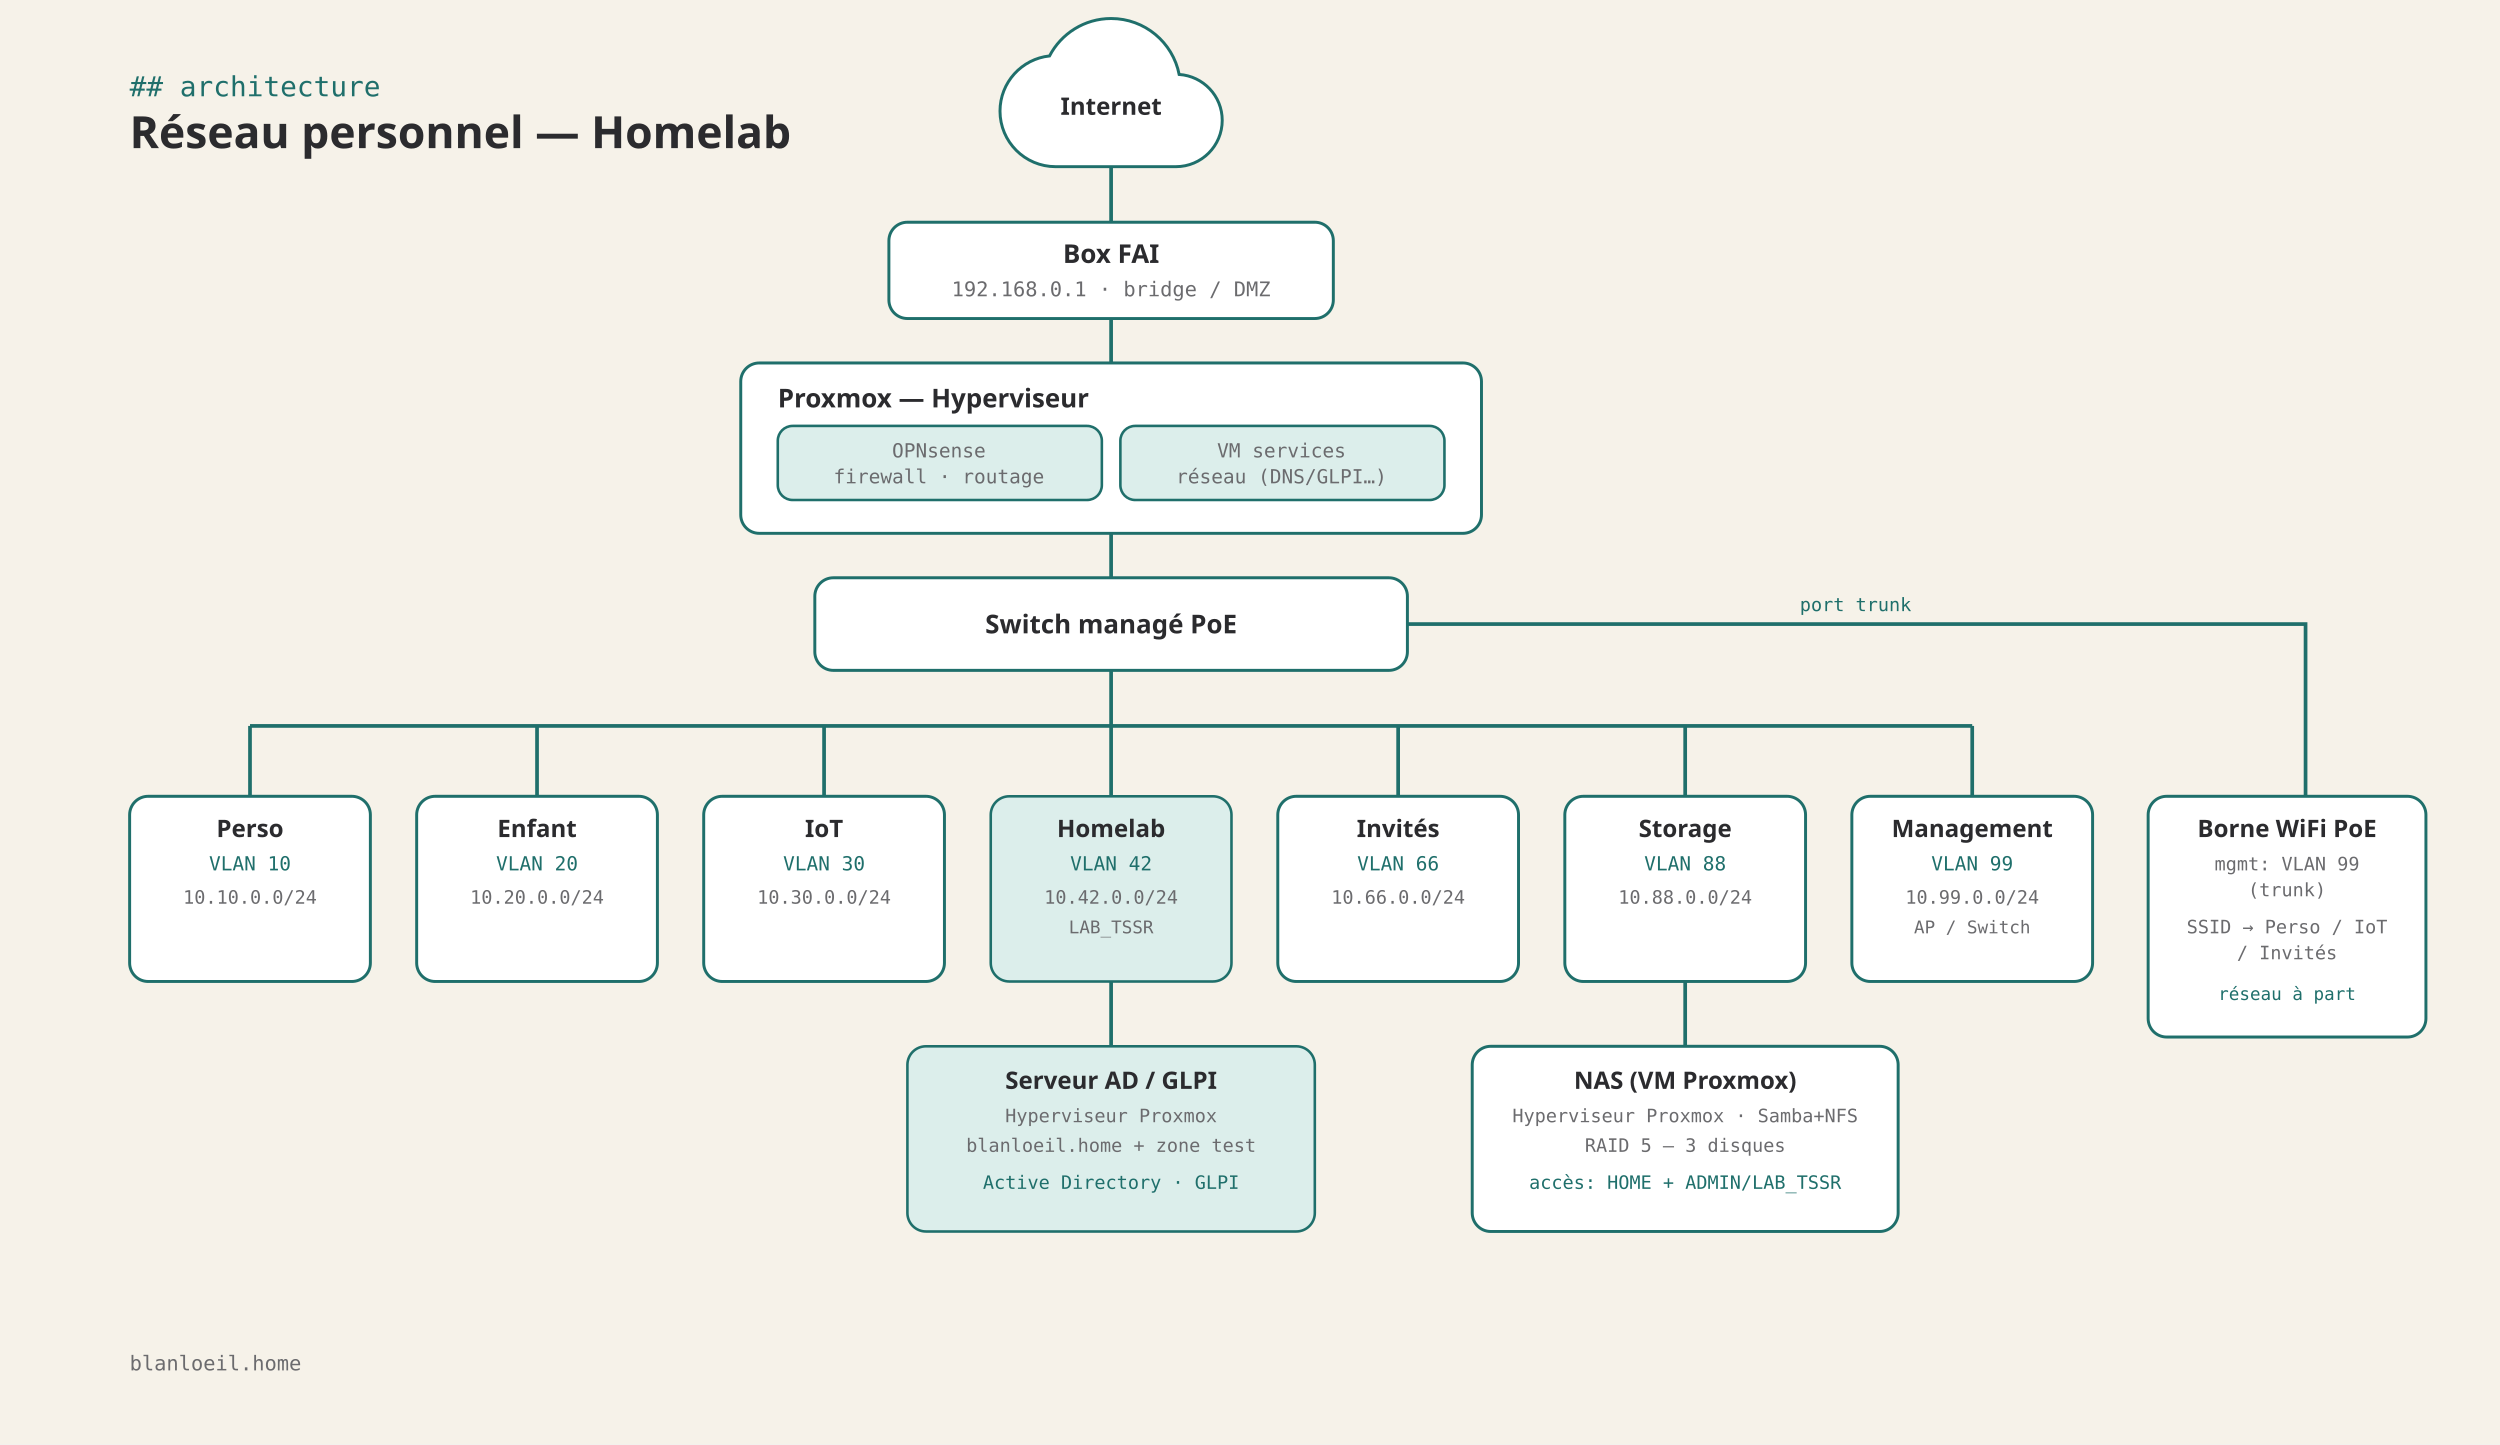
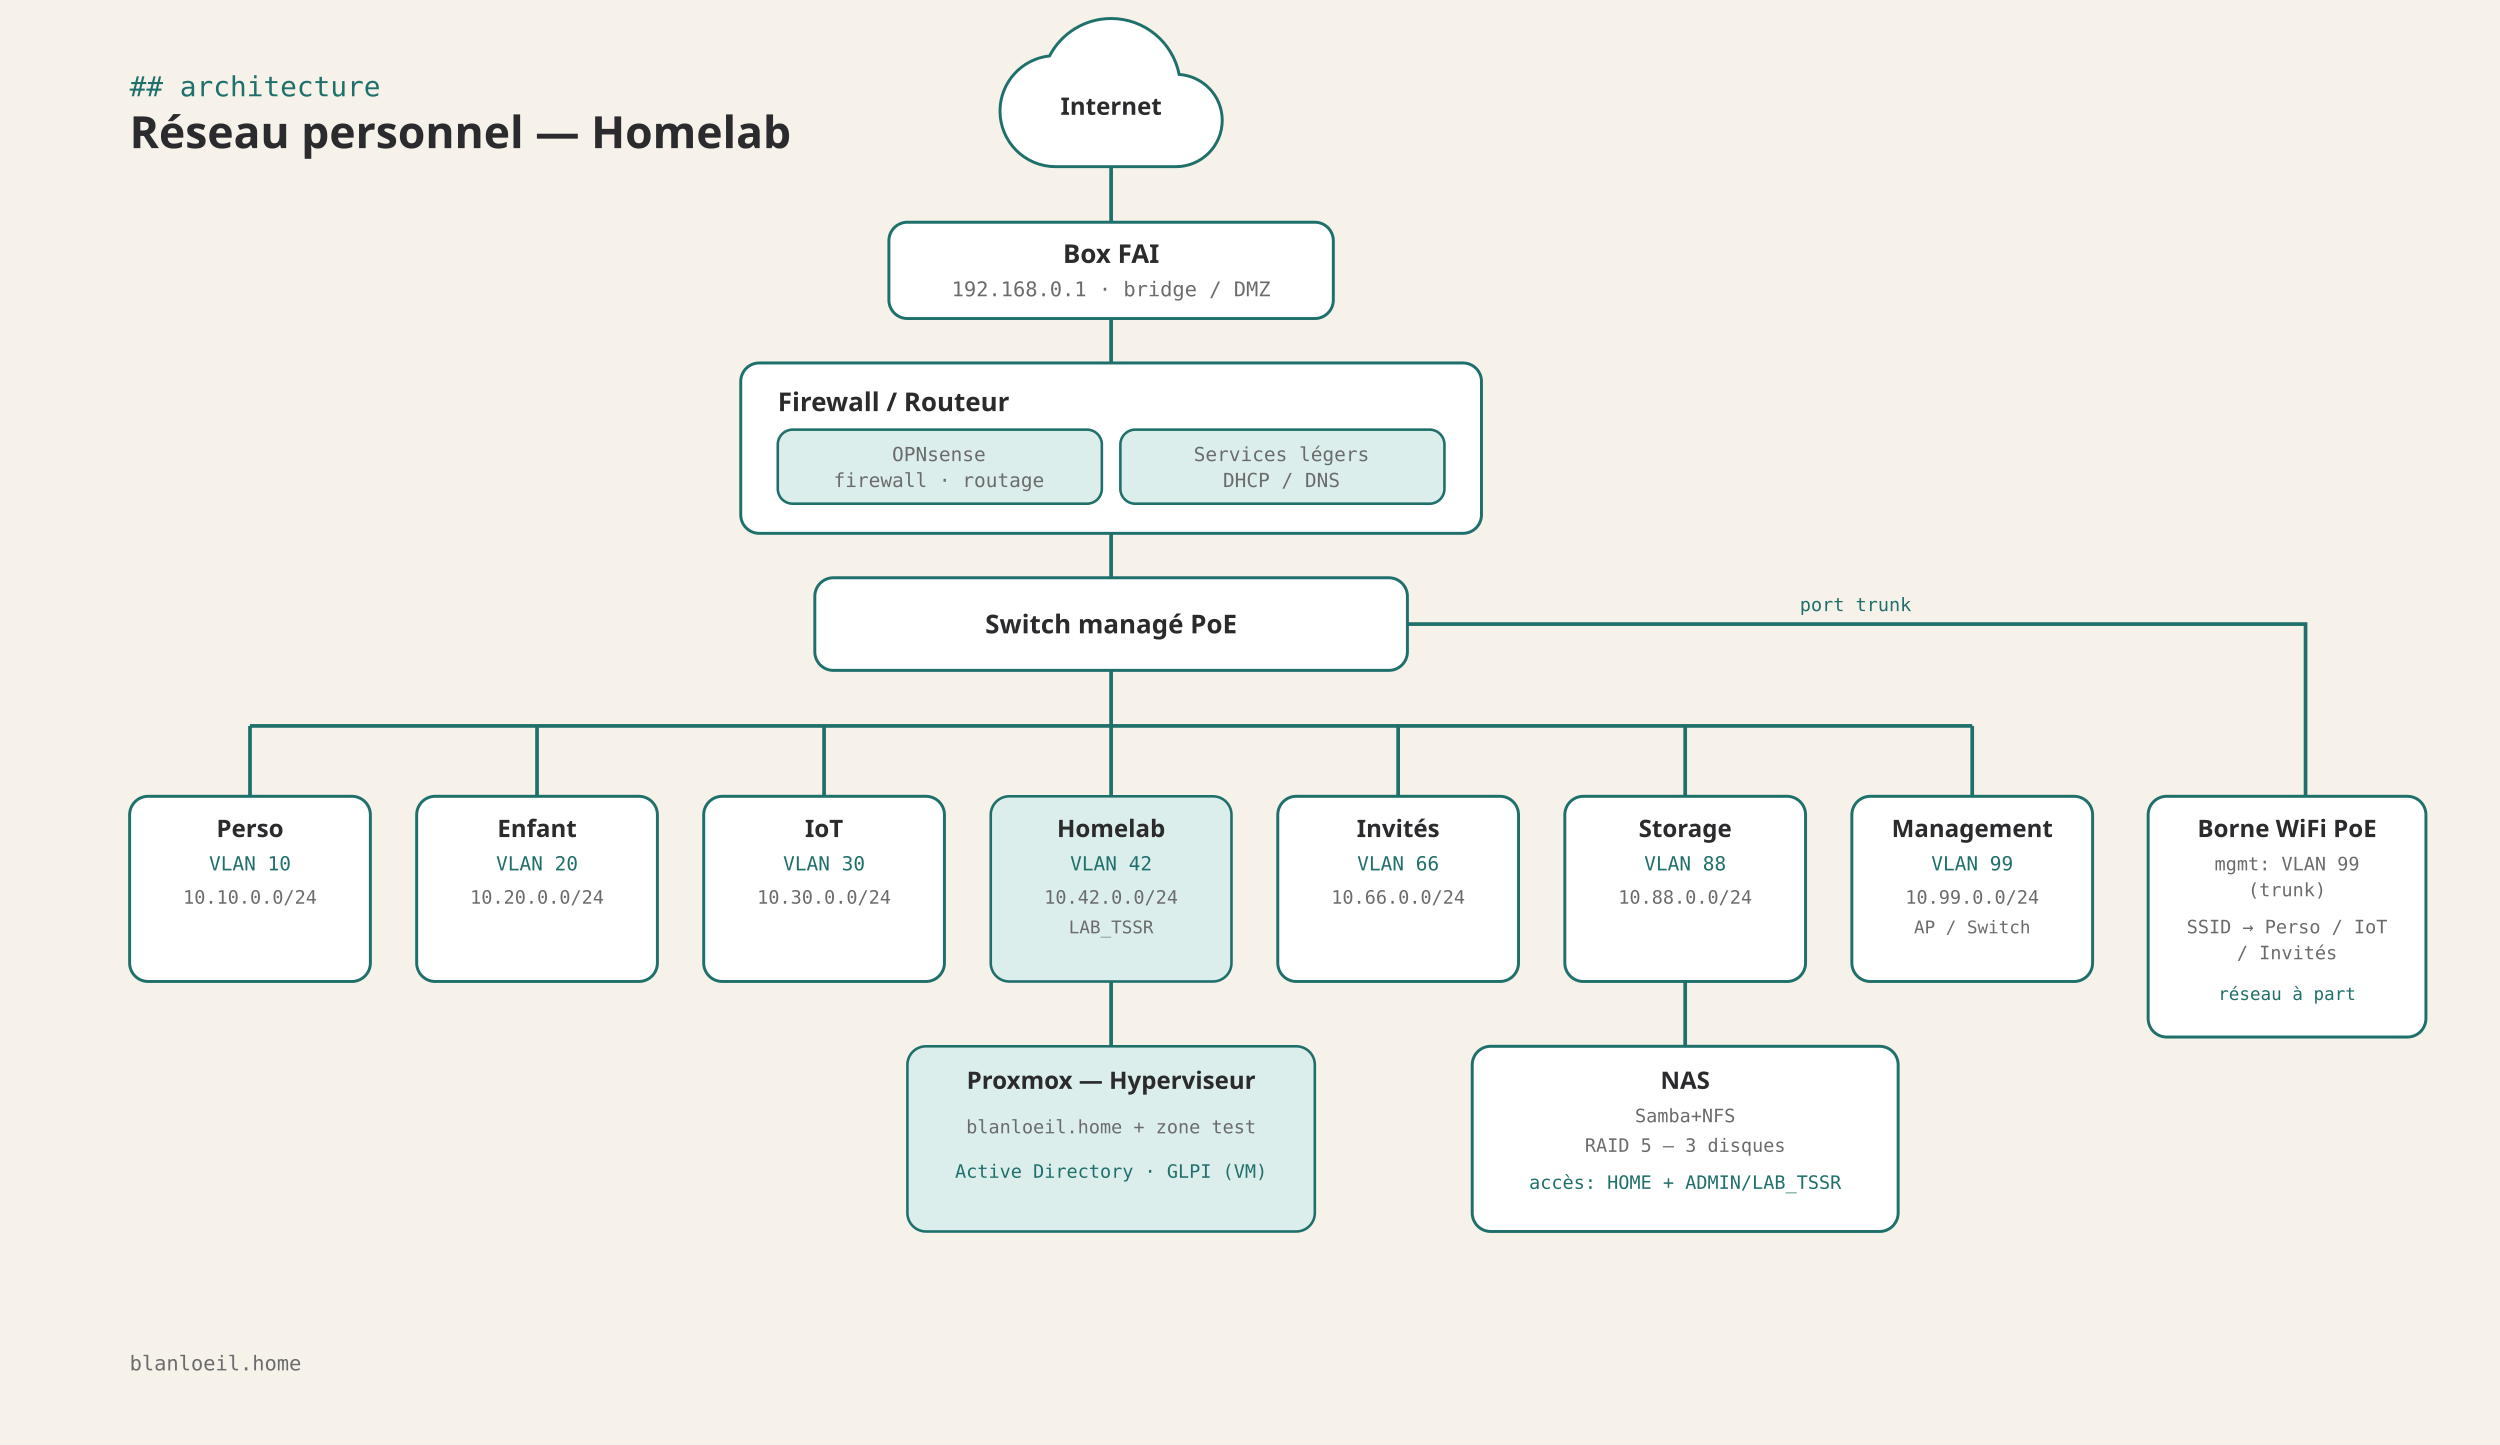
<svg xmlns="http://www.w3.org/2000/svg" viewBox="0 0 1350 780" font-family="'IBM Plex Sans', 'Space Grotesk', sans-serif">
  <defs>
    <style>
      .title { font-family: 'Space Grotesk', sans-serif; font-weight: 700; fill: #2B2B2E; }
      .tag { font-family: 'IBM Plex Mono', monospace; fill: #1F6F6B; }
      .label { font-family: 'Space Grotesk', sans-serif; font-weight: 600; fill: #2B2B2E; }
      .mono { font-family: 'IBM Plex Mono', monospace; fill: #55565A; }
      .mono-small { font-family: 'IBM Plex Mono', monospace; fill: #6B6B6E; }
      .line { stroke: #1F6F6B; stroke-width: 2; fill: none; }
      .box { fill: #FFFFFF; stroke: #1F6F6B; stroke-width: 1.6; }
      .chip { fill: #DCEEEB; stroke: #1F6F6B; stroke-width: 1.4; }
    </style>
  </defs>
  <rect x="0" y="0" width="1350" height="780" fill="#F6F2E9" />
  <text x="70" y="52" class="tag" font-size="15">## architecture</text>
  <text x="70" y="80" class="title" font-size="24">Réseau personnel — Homelab</text>
  <g transform="translate(540,-10) scale(5)">
    <path d="M19.35,10.04C18.67,6.59 15.64,4 12,4C9.11,4 6.6,5.64 5.35,8.04C2.34,8.36 0,10.91 0,14C0,17.31 2.69,20 6,20H19C21.76,20 24,17.76 24,15C24,12.36 21.95,10.22 19.35,10.04Z" fill="#FFFFFF" stroke="#1F6F6B" stroke-width="0.32" />
  </g>
  <text x="600" y="62" text-anchor="middle" class="label" font-size="13">Internet</text>
  <line x1="600" y1="90" x2="600" y2="120" class="line" />
  <rect x="480" y="120" width="240" height="52" rx="10" class="box" />
  <text x="600" y="142" text-anchor="middle" class="label" font-size="14">Box FAI</text>
  <text x="600" y="160" text-anchor="middle" class="mono-small" font-size="11">192.168.0.1 · bridge / DMZ</text>
  <line x1="600" y1="172" x2="600" y2="196" class="line" />
  <rect x="400" y="196" width="400" height="92" rx="10" class="box" />
-   <text x="420" y="220" class="label" font-size="14">Proxmox — Hyperviseur</text>
-   <rect x="420" y="230" width="175" height="40" rx="8" class="chip" />
-   <text x="507" y="247" text-anchor="middle" class="mono-small" font-size="10.5">OPNsense</text>
-   <text x="507" y="261" text-anchor="middle" class="mono-small" font-size="10.5">firewall · routage</text>
-   <rect x="605" y="230" width="175" height="40" rx="8" class="chip" />
-   <text x="692" y="247" text-anchor="middle" class="mono-small" font-size="10.5">VM services</text>
-   <text x="692" y="261" text-anchor="middle" class="mono-small" font-size="10.5">réseau (DNS/GLPI…)</text>
+   <text x="420" y="222" class="label" font-size="14">Firewall / Routeur</text>
+   <rect x="420" y="232" width="175" height="40" rx="8" class="chip" />
+   <text x="507" y="249" text-anchor="middle" class="mono-small" font-size="10.5">OPNsense</text>
+   <text x="507" y="263" text-anchor="middle" class="mono-small" font-size="10.5">firewall · routage</text>
+   <rect x="605" y="232" width="175" height="40" rx="8" class="chip" />
+   <text x="692" y="249" text-anchor="middle" class="mono-small" font-size="10.5">Services légers</text>
+   <text x="692" y="263" text-anchor="middle" class="mono-small" font-size="10.5">DHCP / DNS</text>
  <line x1="600" y1="288" x2="600" y2="312" class="line" />
  <rect x="440" y="312" width="320" height="50" rx="10" class="box" />
  <text x="600" y="342" text-anchor="middle" class="label" font-size="14">Switch managé PoE</text>
  <line x1="600" y1="362" x2="600" y2="392" class="line" />
  <line x1="135" y1="392" x2="1065" y2="392" class="line" />
  <line x1="135" y1="392" x2="135" y2="430" class="line" />
  <rect x="70" y="430" width="130" height="100" rx="10" class="box" />
  <text x="135" y="452" text-anchor="middle" class="label" font-size="13">Perso</text>
  <text x="135" y="470" text-anchor="middle" class="tag" font-size="10.5">VLAN 10</text>
  <text x="135" y="488" text-anchor="middle" class="mono-small" font-size="10">10.10.0.0/24</text>
  <line x1="290" y1="392" x2="290" y2="430" class="line" />
  <rect x="225" y="430" width="130" height="100" rx="10" class="box" />
  <text x="290" y="452" text-anchor="middle" class="label" font-size="13">Enfant</text>
  <text x="290" y="470" text-anchor="middle" class="tag" font-size="10.5">VLAN 20</text>
  <text x="290" y="488" text-anchor="middle" class="mono-small" font-size="10">10.20.0.0/24</text>
  <line x1="445" y1="392" x2="445" y2="430" class="line" />
  <rect x="380" y="430" width="130" height="100" rx="10" class="box" />
  <text x="445" y="452" text-anchor="middle" class="label" font-size="13">IoT</text>
  <text x="445" y="470" text-anchor="middle" class="tag" font-size="10.5">VLAN 30</text>
  <text x="445" y="488" text-anchor="middle" class="mono-small" font-size="10">10.30.0.0/24</text>
  <line x1="600" y1="392" x2="600" y2="430" class="line" />
  <rect x="535" y="430" width="130" height="100" rx="10" class="chip" />
  <text x="600" y="452" text-anchor="middle" class="label" font-size="13">Homelab</text>
  <text x="600" y="470" text-anchor="middle" class="tag" font-size="10.5">VLAN 42</text>
  <text x="600" y="488" text-anchor="middle" class="mono-small" font-size="10">10.42.0.0/24</text>
  <text x="600" y="504" text-anchor="middle" class="mono-small" font-size="9.5">LAB_TSSR</text>
  <line x1="755" y1="392" x2="755" y2="430" class="line" />
  <rect x="690" y="430" width="130" height="100" rx="10" class="box" />
  <text x="755" y="452" text-anchor="middle" class="label" font-size="13">Invités</text>
  <text x="755" y="470" text-anchor="middle" class="tag" font-size="10.5">VLAN 66</text>
  <text x="755" y="488" text-anchor="middle" class="mono-small" font-size="10">10.66.0.0/24</text>
  <line x1="910" y1="392" x2="910" y2="430" class="line" />
  <rect x="845" y="430" width="130" height="100" rx="10" class="box" />
  <text x="910" y="452" text-anchor="middle" class="label" font-size="13">Storage</text>
  <text x="910" y="470" text-anchor="middle" class="tag" font-size="10.5">VLAN 88</text>
  <text x="910" y="488" text-anchor="middle" class="mono-small" font-size="10">10.88.0.0/24</text>
  <line x1="1065" y1="392" x2="1065" y2="430" class="line" />
  <rect x="1000" y="430" width="130" height="100" rx="10" class="box" />
  <text x="1065" y="452" text-anchor="middle" class="label" font-size="13">Management</text>
  <text x="1065" y="470" text-anchor="middle" class="tag" font-size="10.5">VLAN 99</text>
  <text x="1065" y="488" text-anchor="middle" class="mono-small" font-size="10">10.99.0.0/24</text>
  <text x="1065" y="504" text-anchor="middle" class="mono-small" font-size="9.5">AP / Switch</text>
  <line x1="910" y1="530" x2="910" y2="565" class="line" />
  <rect x="795" y="565" width="230" height="100" rx="10" class="box" />
-   <text x="910" y="588" text-anchor="middle" class="label" font-size="13">NAS (VM Proxmox)</text>
-   <text x="910" y="606" text-anchor="middle" class="mono-small" font-size="10">Hyperviseur Proxmox · Samba+NFS</text>
+   <text x="910" y="588" text-anchor="middle" class="label" font-size="13">NAS</text>
+   <text x="910" y="606" text-anchor="middle" class="mono-small" font-size="10">Samba+NFS</text>
  <text x="910" y="622" text-anchor="middle" class="mono-small" font-size="10">RAID 5 — 3 disques</text>
  <text x="910" y="642" text-anchor="middle" class="tag" font-size="10">accès: HOME + ADMIN/LAB_TSSR</text>
  <line x1="600" y1="530" x2="600" y2="565" class="line" />
  <rect x="490" y="565" width="220" height="100" rx="10" class="chip" />
-   <text x="600" y="588" text-anchor="middle" class="label" font-size="13">Serveur AD / GLPI</text>
-   <text x="600" y="606" text-anchor="middle" class="mono-small" font-size="10">Hyperviseur Proxmox</text>
-   <text x="600" y="622" text-anchor="middle" class="mono-small" font-size="10">blanloeil.home + zone test</text>
-   <text x="600" y="642" text-anchor="middle" class="tag" font-size="10">Active Directory · GLPI</text>
+   <text x="600" y="588" text-anchor="middle" class="label" font-size="13">Proxmox — Hyperviseur</text>
+   <text x="600" y="612" text-anchor="middle" class="mono-small" font-size="10">blanloeil.home + zone test</text>
+   <text x="600" y="636" text-anchor="middle" class="tag" font-size="10">Active Directory · GLPI (VM)</text>
  <path d="M 760,337 H 1245 V 430" class="line" />
  <text x="1002" y="330" text-anchor="middle" class="tag" font-size="10">port trunk</text>
  <rect x="1160" y="430" width="150" height="130" rx="10" class="box" />
  <text x="1235" y="452" text-anchor="middle" class="label" font-size="13">Borne WiFi PoE</text>
  <text x="1235" y="470" text-anchor="middle" class="mono-small" font-size="10">mgmt: VLAN 99</text>
  <text x="1235" y="484" text-anchor="middle" class="mono-small" font-size="10">(trunk)</text>
  <text x="1235" y="504" text-anchor="middle" class="mono-small" font-size="10">SSID → Perso / IoT</text>
  <text x="1235" y="518" text-anchor="middle" class="mono-small" font-size="10">/ Invités</text>
  <text x="1235" y="540" text-anchor="middle" class="tag" font-size="9.5">réseau à part</text>
  <text x="70" y="740" class="mono-small" font-size="11">blanloeil.home</text>
</svg>
